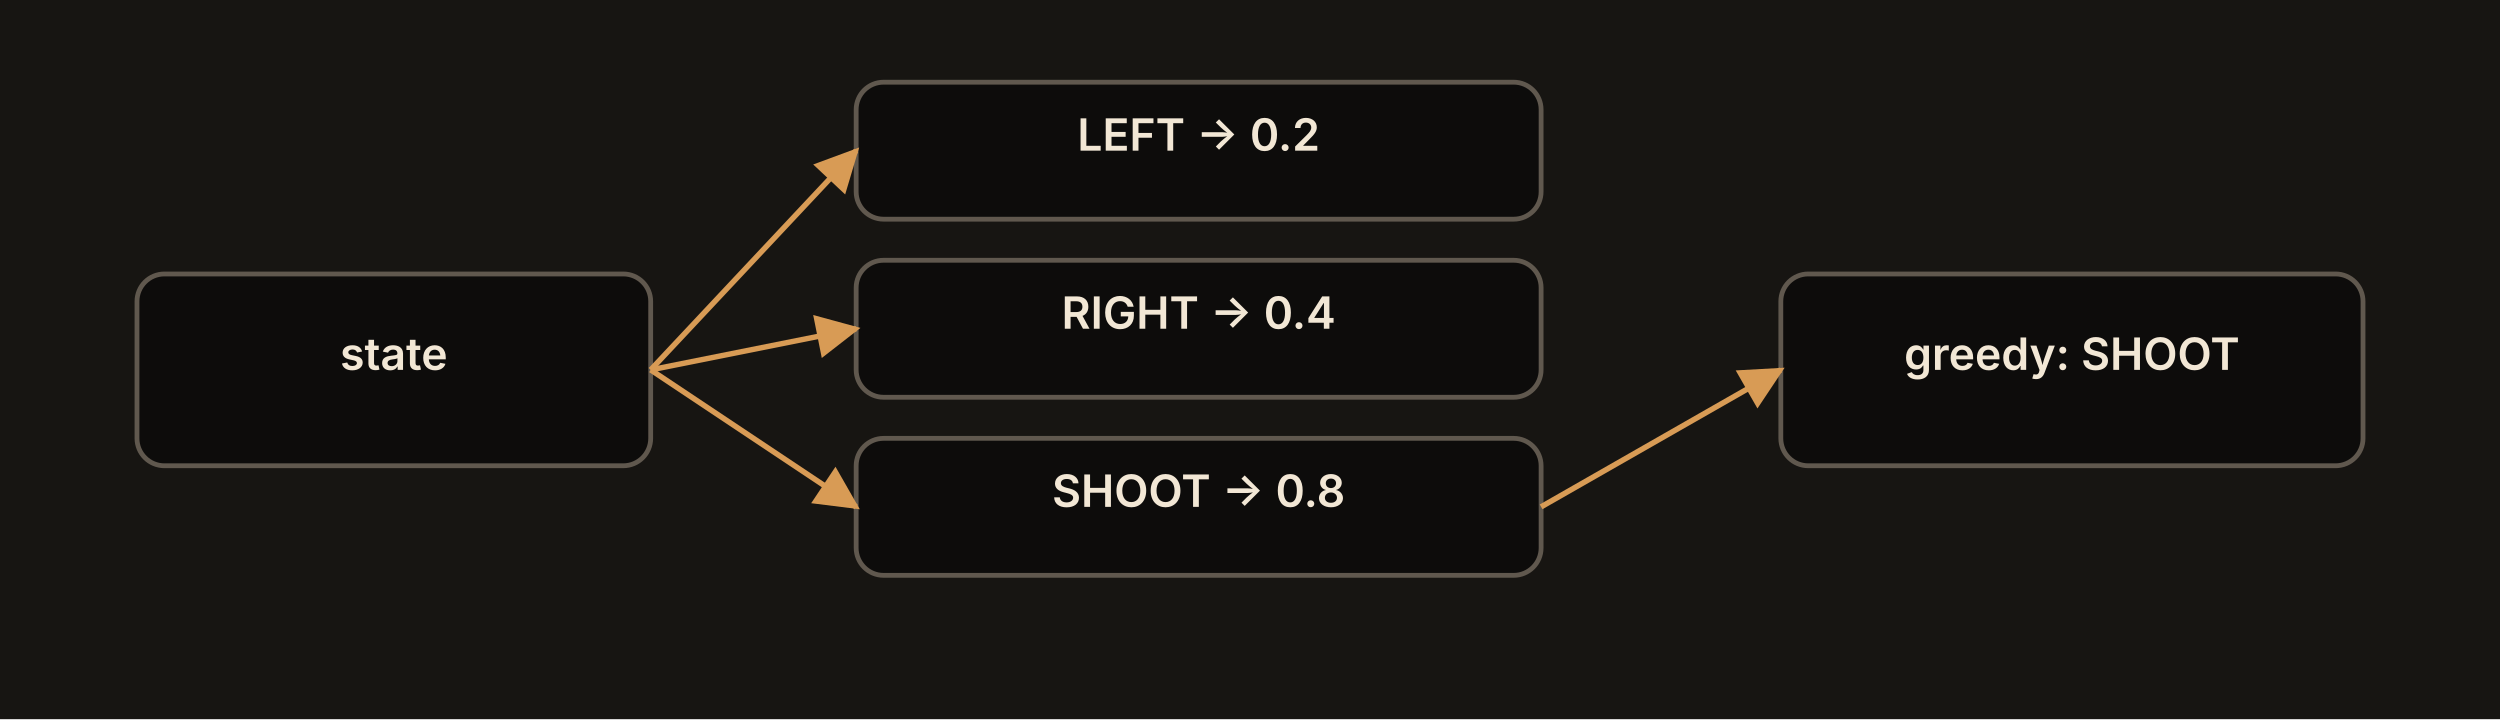
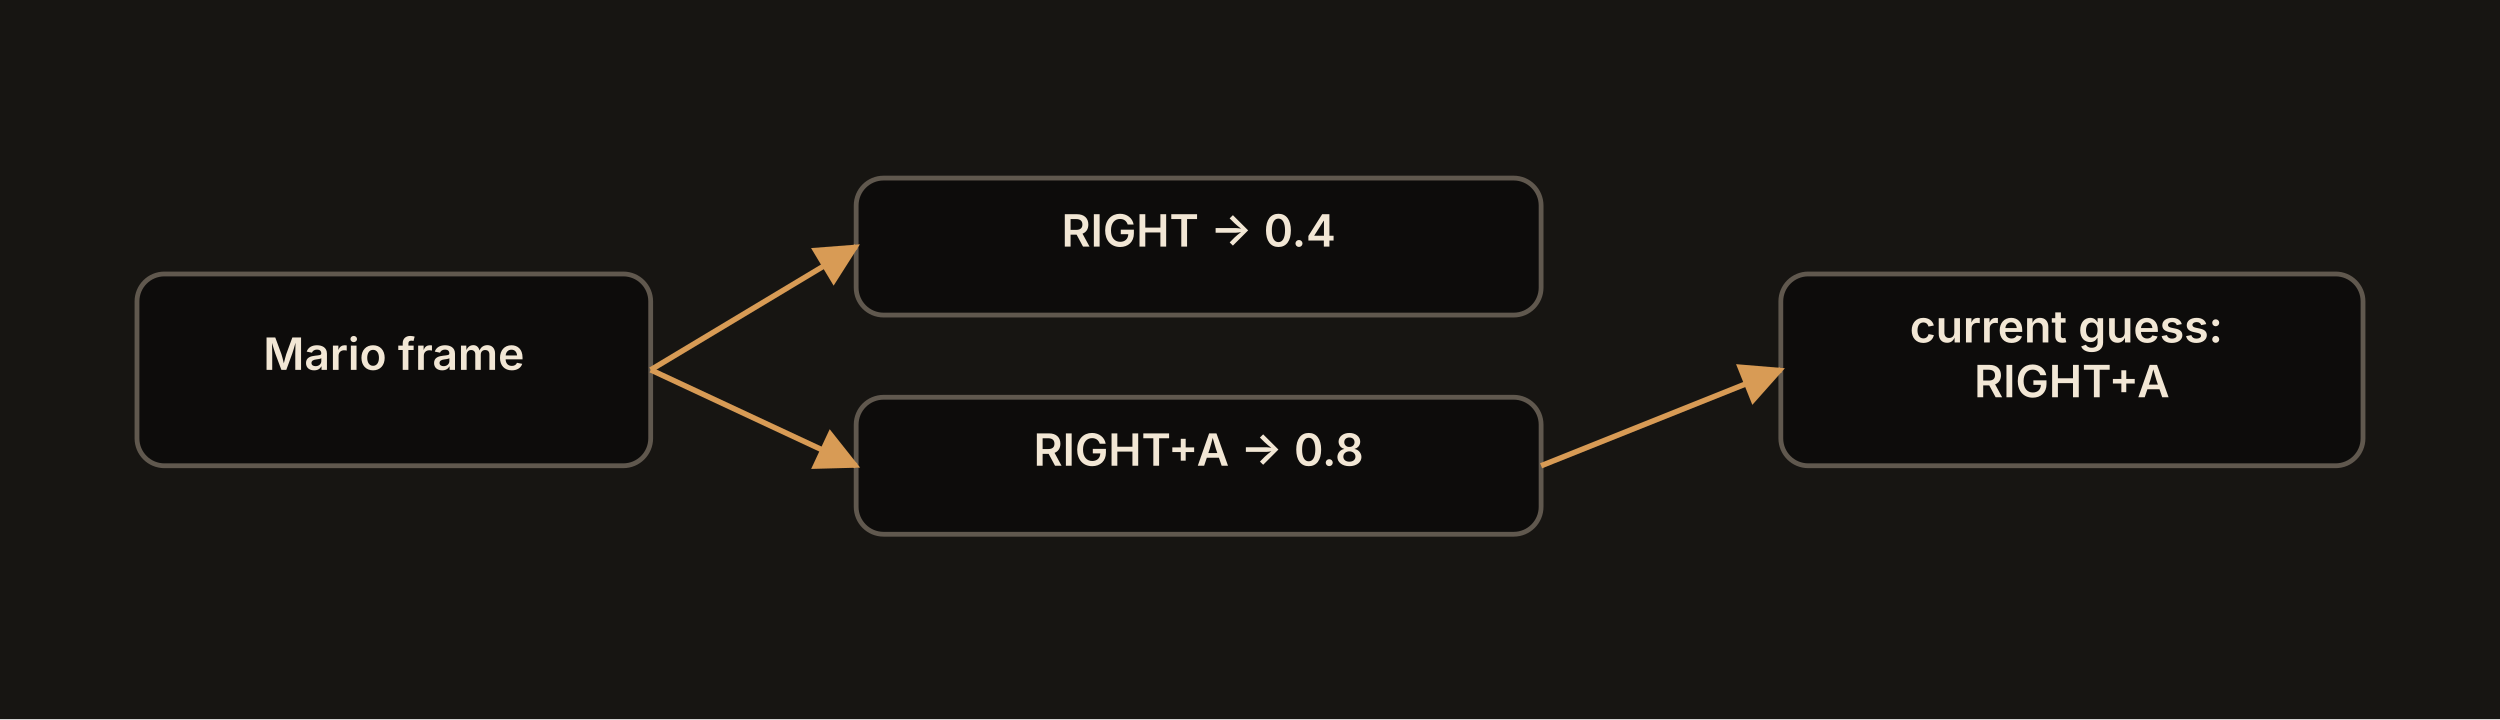
- <svg xmlns="http://www.w3.org/2000/svg" width="730" height="210" viewBox="0 0 730 210" role="img" aria-label="Score every action, take the max">
+ <svg xmlns="http://www.w3.org/2000/svg" width="730" height="210" viewBox="0 0 730 210" role="img" aria-label="Score Mario actions and choose the current best guess">
  <rect width="100%" height="100%" fill="#171512" />
  <defs>
    <marker id="arrow" viewBox="0 0 10 10" refX="9" refY="5" markerWidth="8" markerHeight="8" orient="auto-start-reverse">
      <path d="M 0 0 L 10 5 L 0 10 z" fill="#D89B55" />
    </marker>
  </defs>
  <rect x="40.0" y="80.0" width="150.0" height="56.0" rx="8" fill="#0D0C0B" stroke="#60584E" stroke-width="1.4" />
  <text x="115.0" y="108.0" text-anchor="middle" fill="#F2E7D5" font-family="Inter, Helvetica, sans-serif" font-size="13" font-weight="600">
-     <tspan x="115.0" dy="0">state</tspan>
+     <tspan x="115.0" dy="0">Mario frame</tspan>
  </text>
-   <rect x="250.0" y="24.0" width="200.0" height="40.0" rx="8" fill="#0D0C0B" stroke="#60584E" stroke-width="1.4" />
-   <text x="350.0" y="44.0" text-anchor="middle" fill="#F2E7D5" font-family="Inter, Helvetica, sans-serif" font-size="13" font-weight="600">
-     <tspan x="350.0" dy="0">LEFT  →  0.2</tspan>
+   <rect x="250.0" y="52.0" width="200.0" height="40.0" rx="8" fill="#0D0C0B" stroke="#60584E" stroke-width="1.4" />
+   <text x="350.0" y="72.0" text-anchor="middle" fill="#F2E7D5" font-family="Inter, Helvetica, sans-serif" font-size="13" font-weight="600">
+     <tspan x="350.0" dy="0">RIGHT → 0.4</tspan>
  </text>
-   <rect x="250.0" y="76.0" width="200.0" height="40.0" rx="8" fill="#0D0C0B" stroke="#60584E" stroke-width="1.4" />
-   <text x="350.0" y="96.0" text-anchor="middle" fill="#F2E7D5" font-family="Inter, Helvetica, sans-serif" font-size="13" font-weight="600">
-     <tspan x="350.0" dy="0">RIGHT →  0.4</tspan>
-   </text>
-   <rect x="250.0" y="128.0" width="200.0" height="40.0" rx="8" fill="#0D0C0B" stroke="#60584E" stroke-width="1.4" />
-   <text x="350.0" y="148.0" text-anchor="middle" fill="#F2E7D5" font-family="Inter, Helvetica, sans-serif" font-size="13" font-weight="600">
-     <tspan x="350.0" dy="0">SHOOT →  0.8</tspan>
+   <rect x="250.0" y="116.0" width="200.0" height="40.0" rx="8" fill="#0D0C0B" stroke="#60584E" stroke-width="1.4" />
+   <text x="350.0" y="136.0" text-anchor="middle" fill="#F2E7D5" font-family="Inter, Helvetica, sans-serif" font-size="13" font-weight="600">
+     <tspan x="350.0" dy="0">RIGHT+A → 0.8</tspan>
  </text>
  <rect x="520.0" y="80.0" width="170.0" height="56.0" rx="8" fill="#0D0C0B" stroke="#60584E" stroke-width="1.4" />
-   <text x="605.0" y="108.0" text-anchor="middle" fill="#F2E7D5" font-family="Inter, Helvetica, sans-serif" font-size="13" font-weight="600">
-     <tspan x="605.0" dy="0">greedy: SHOOT</tspan>
+   <text x="605.0" y="100.0" text-anchor="middle" fill="#F2E7D5" font-family="Inter, Helvetica, sans-serif" font-size="13" font-weight="600">
+     <tspan x="605.0" dy="0">current guess:</tspan>
+     <tspan x="605.0" dy="16">RIGHT+A</tspan>
  </text>
-   <line x1="190.0" y1="108.0" x2="250.0" y2="44.0" stroke="#D89B55" stroke-width="1.6" marker-end="url(#arrow)" />
-   <line x1="190.0" y1="108.0" x2="250.0" y2="96.0" stroke="#D89B55" stroke-width="1.6" marker-end="url(#arrow)" />
-   <line x1="190.0" y1="108.0" x2="250.0" y2="148.0" stroke="#D89B55" stroke-width="1.6" marker-end="url(#arrow)" />
-   <line x1="450.0" y1="148.0" x2="520.0" y2="108.0" stroke="#D89B55" stroke-width="1.6" marker-end="url(#arrow)" />
+   <line x1="190.0" y1="108.0" x2="250.0" y2="72.0" stroke="#D89B55" stroke-width="1.6" marker-end="url(#arrow)" />
+   <line x1="190.0" y1="108.0" x2="250.0" y2="136.0" stroke="#D89B55" stroke-width="1.6" marker-end="url(#arrow)" />
+   <line x1="450.0" y1="136.0" x2="520.0" y2="108.0" stroke="#D89B55" stroke-width="1.6" marker-end="url(#arrow)" />
</svg>
